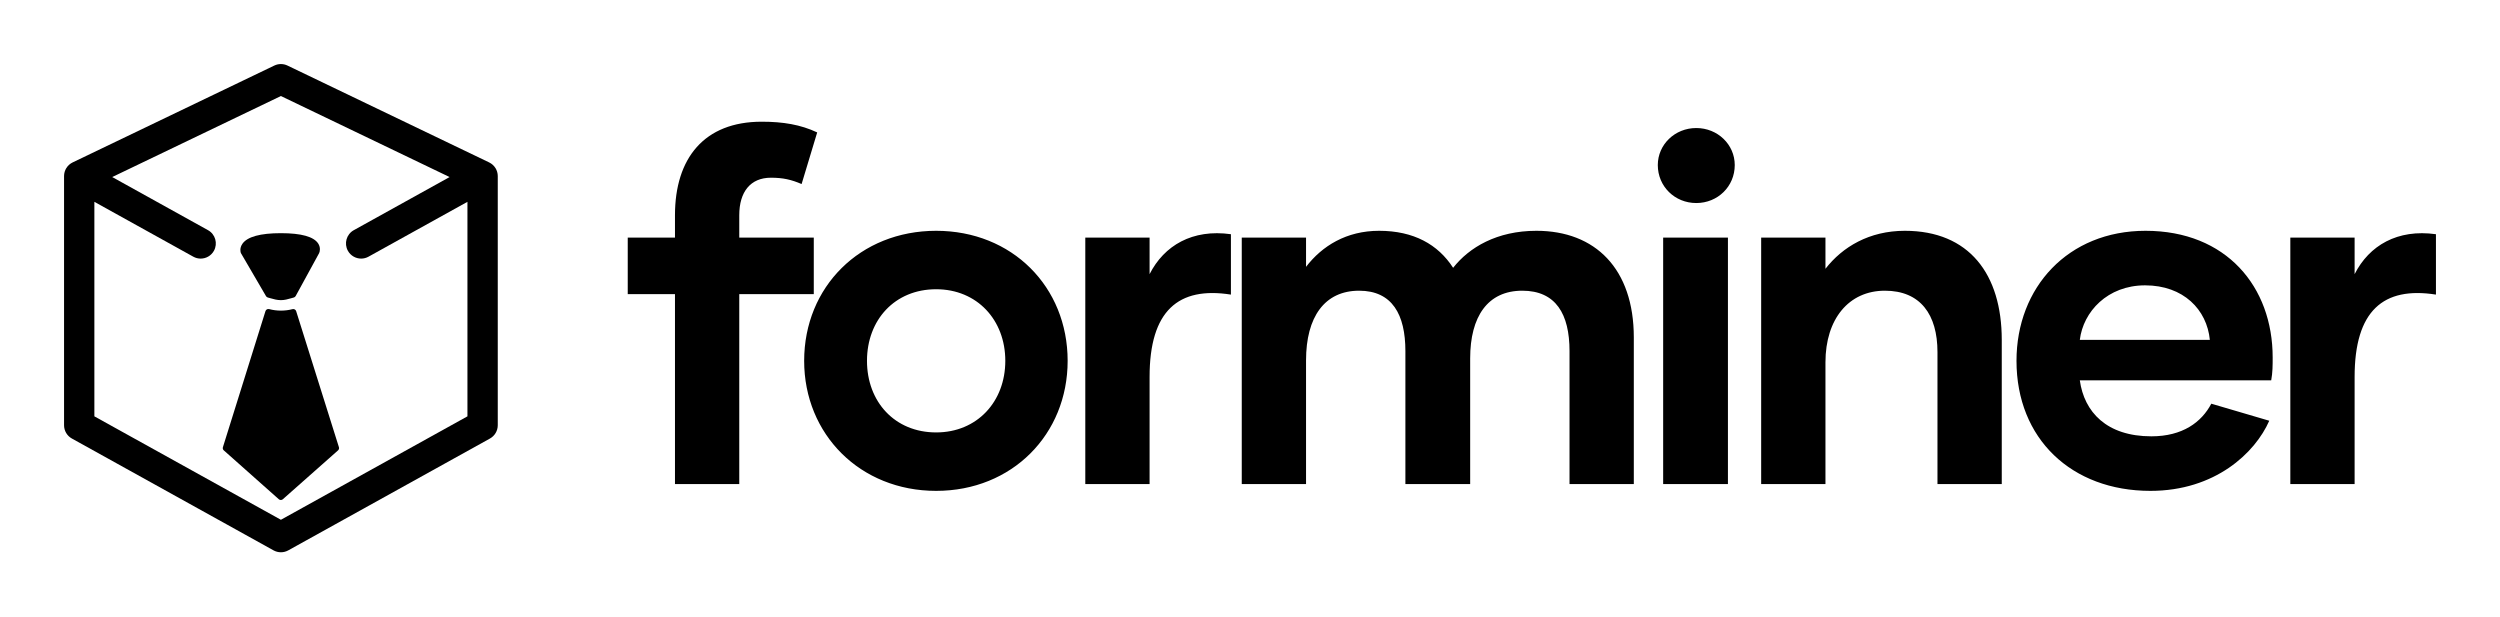
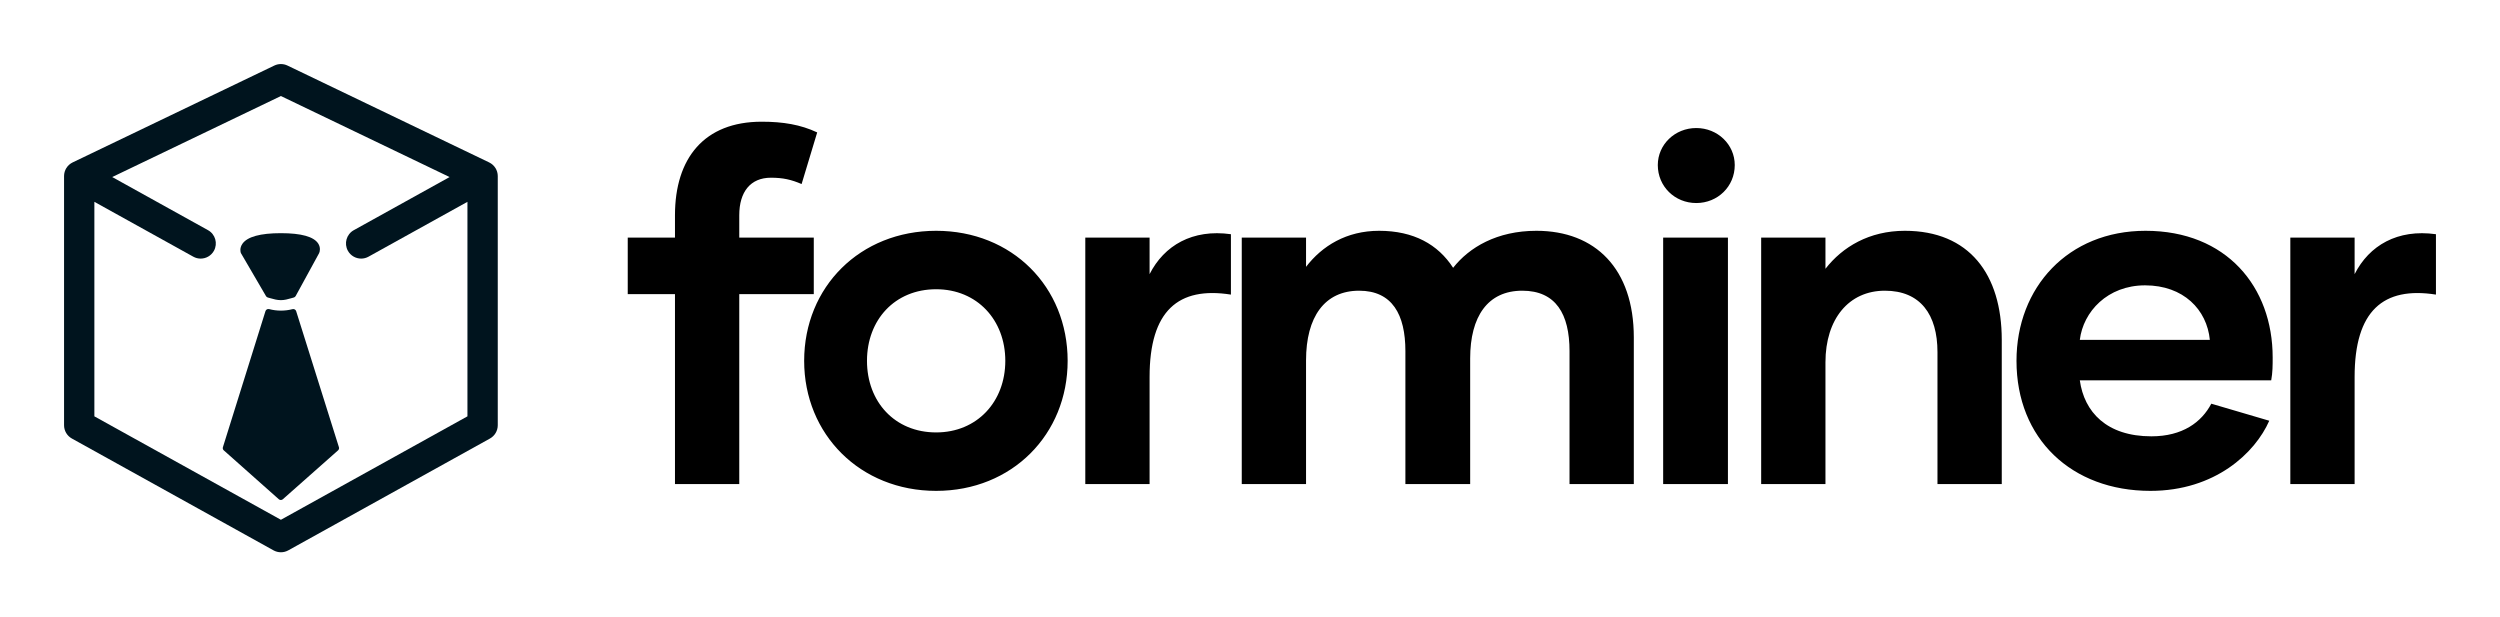
<svg xmlns="http://www.w3.org/2000/svg" width="3162.035" height="779.538">
-   <g fill="black">
+   <g fill="#00141E">
    <path d="M629.394 220.179c-.019-.156-.05-.311-.075-.473-.112-.703-.261-1.4-.454-2.09-.031-.125-.056-.25-.094-.374-.23-.766-.51-1.525-.846-2.271a6.083 6.083 0 0 0-.218-.455c-.168-.373-.342-.74-.535-1.107-.118-.2-.255-.386-.373-.585-.125-.2-.237-.386-.361-.579a18.551 18.551 0 0 0-1.3-1.773c-.038-.05-.069-.1-.113-.137a20.936 20.936 0 0 0-1.705-1.774c-.118-.1-.23-.199-.348-.298a20.749 20.749 0 0 0-1.686-1.307c-.119-.075-.218-.156-.33-.23a18.02 18.02 0 0 0-2.134-1.22l-.131-.075-255.1-122.528a19.202 19.202 0 0 0-16.596 0L91.888 205.425c-.05.025-.093.056-.143.081-.722.36-1.425.76-2.103 1.201-.13.08-.255.174-.38.261-.56.386-1.101.81-1.624 1.263-.13.113-.261.225-.392.343a19.351 19.351 0 0 0-1.686 1.736c-.062.068-.112.15-.168.224a18.44 18.44 0 0 0-1.624 2.327c-.112.187-.243.361-.349.548-.193.342-.348.697-.516 1.045-.087.18-.18.355-.262.529-.323.74-.597 1.481-.821 2.234l-.112.435a17.76 17.76 0 0 0-.436 2.023c-.03.174-.062.342-.08.516a18.318 18.318 0 0 0-.175 2.47v315.217a19.172 19.172 0 0 0 9.875 16.764l255.101 141.476a19.225 19.225 0 0 0 9.303 2.402 19.22 19.22 0 0 0 9.296-2.402L619.7 554.654a19.185 19.185 0 0 0 9.875-16.763V222.687c0-.84-.062-1.674-.18-2.508zM355.296 657.42 119.36 526.59V255.275l125.148 69.4a19.135 19.135 0 0 0 9.284 2.409c6.745 0 13.285-3.566 16.789-9.882 5.133-9.259 1.792-20.933-7.467-26.066L141.936 223.93l213.36-102.467L568.66 223.937 447.49 291.13c-9.265 5.133-12.62 16.807-7.473 26.066 3.497 6.322 10.037 9.881 16.782 9.881 3.149 0 6.341-.777 9.278-2.408l125.148-69.394v271.317L355.296 657.42z" />
    <path d="M374.604 393.583a3.842 3.842 0 0 0-4.63-2.57c-9.607 2.502-19.918 2.49-29.563-.056a3.846 3.846 0 0 0-4.642 2.564l-53.837 172.11a3.83 3.83 0 0 0 1.113 4.001l69.594 61.821a3.819 3.819 0 0 0 2.55.965c.91 0 1.812-.324 2.54-.958l69.83-61.822a3.822 3.822 0 0 0 1.107-4.013l-54.062-172.042zM304.874 320.412l31.561 54.111a3.86 3.86 0 0 0 2.334 1.78c1.057.274 2.115.585 3.18.884 4.175 1.2 8.5 2.439 13.347 2.439 4.673 0 8.83-1.201 12.85-2.365 1.138-.323 2.277-.66 3.422-.952a3.837 3.837 0 0 0 2.395-1.873l29.688-54.304c1.027-2.165 1.96-7.125-1.095-11.972-5.55-8.787-21.443-13.242-47.26-13.242-26.073 0-42.438 4.505-48.66 13.379-3.99 5.706-2.26 10.92-2.054 11.505.087.206.18.41.292.61z" />
  </g>
  <path d="M935.033 272.205v28.335h94.248v71.456h-94.248v240.24h-81.312v-240.24H793.97V300.54h59.752v-28.335c0-72.072 36.96-118.272 109.648-118.272 27.104 0 49.28 3.696 70.224 13.552l-19.712 65.296c-12.936-5.544-23.408-8.008-38.808-8.008-25.872 0-40.04 17.864-40.04 47.432zM1184.05 620.86c-96.095 0-166.935-71.456-166.935-164.472 0-93.632 70.84-164.472 166.935-164.472s166.32 70.84 166.32 164.472c0 93.016-70.224 164.472-166.32 164.472zm0-73.92c51.744 0 87.472-38.808 87.472-90.552s-35.728-90.552-87.472-90.552c-52.36 0-87.471 38.808-87.471 90.552s35.111 90.552 87.471 90.552zm269.962-200.2c18.48-36.344 54.207-57.288 102.871-50.512v76.384c-66.527-10.472-102.871 20.328-102.871 104.104v135.52H1372.7V300.54h81.312v46.2zm489.256-54.824c74.536 0 123.2 48.048 123.2 134.904v185.416h-81.312V444.068c0-46.816-17.248-76.384-59.752-76.384-43.736 0-65.911 32.648-65.911 85.624v158.928h-81.928V444.068c0-46.2-16.632-76.384-58.52-76.384-43.736 0-67.144 33.264-67.144 88.088v156.464h-81.312V300.54h81.312v36.96c20.328-26.488 51.128-45.584 92.4-45.584 43.736 0 74.536 17.248 93.632 46.816 20.328-25.872 55.44-46.816 105.335-46.816zm202.202-35.111c-27.104 0-48.664-20.944-48.664-48.048 0-25.872 21.56-46.816 48.664-46.816s48.664 20.944 48.664 46.816c0 27.104-21.56 48.048-48.664 48.048zm-41.888 355.43V300.54h81.928v311.696h-81.928zm305.69-320.319c81.31 0 122.583 54.824 122.583 137.984v182.336h-81.312V445.3c0-47.432-21.56-77.616-66.528-77.616-45.584 0-75.152 35.728-75.152 90.552v154h-81.311V300.54h81.311v39.424c21.56-27.72 55.44-48.048 100.408-48.048zm310.616 328.944c-99.791 0-169.4-65.912-169.4-164.472 0-93.016 65.297-164.472 163.24-164.472 102.256 0 160.776 70.84 160.776 160.16 0 9.856 0 19.096-1.848 28.952h-242.087c5.544 40.04 33.88 70.84 90.551 70.84 39.424 0 63.448-17.864 75.768-41.272l73.304 21.56c-17.864 40.656-68.376 88.704-150.304 88.704zm-89.32-190.96h164.472c-3.696-38.192-33.264-68.992-81.928-68.992-47.432 0-78.231 33.264-82.543 68.992zm347.578-83.16c18.48-36.344 54.207-57.288 102.871-50.512v76.384c-66.527-10.472-102.871 20.328-102.871 104.104v135.52h-81.312V300.54h81.312v46.2z" />
</svg>
